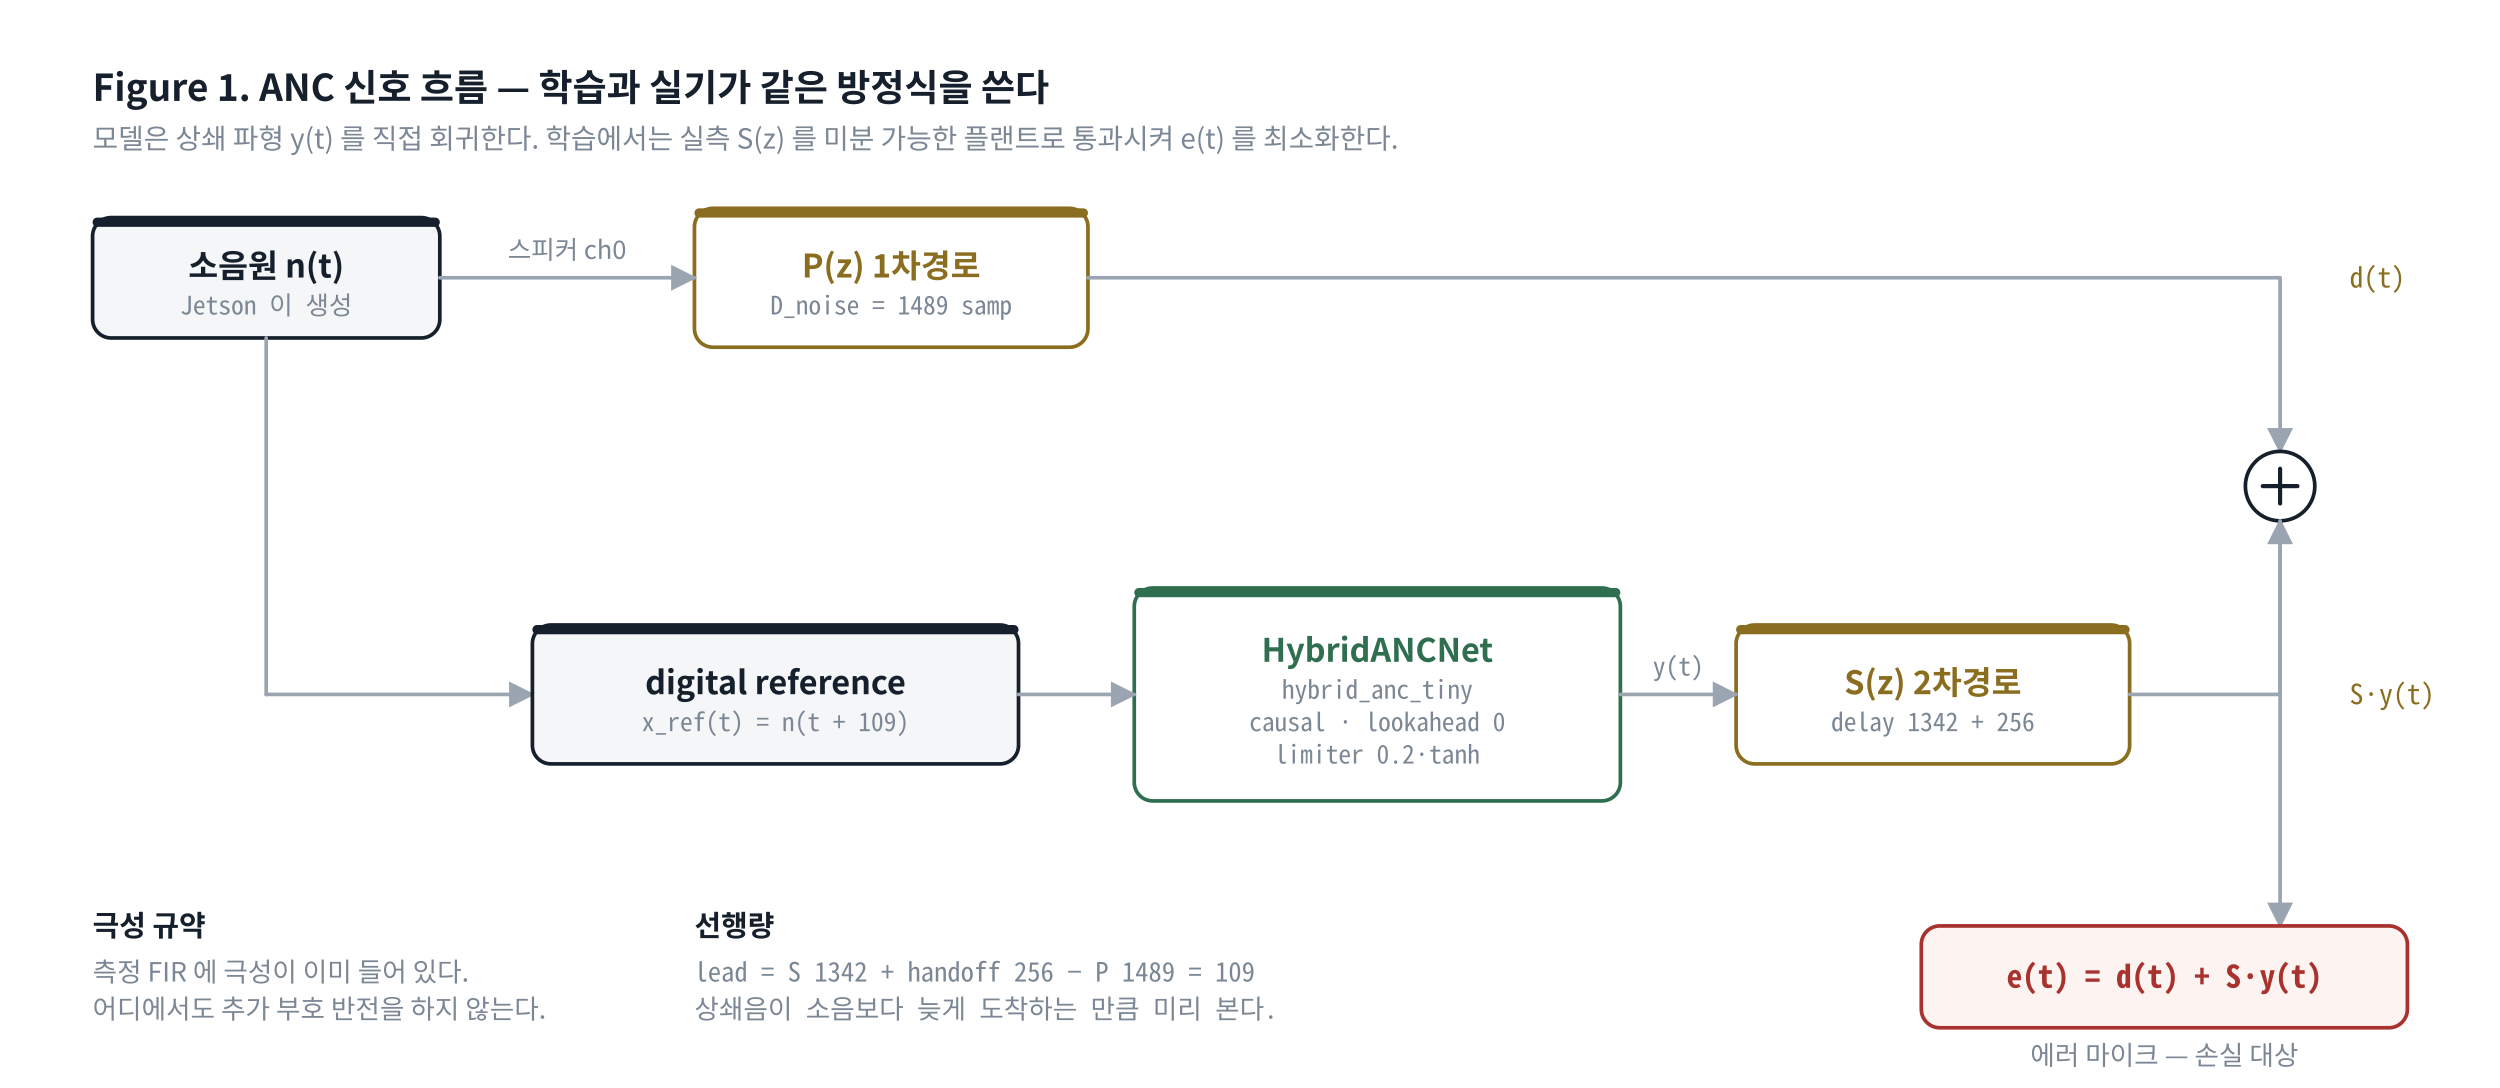
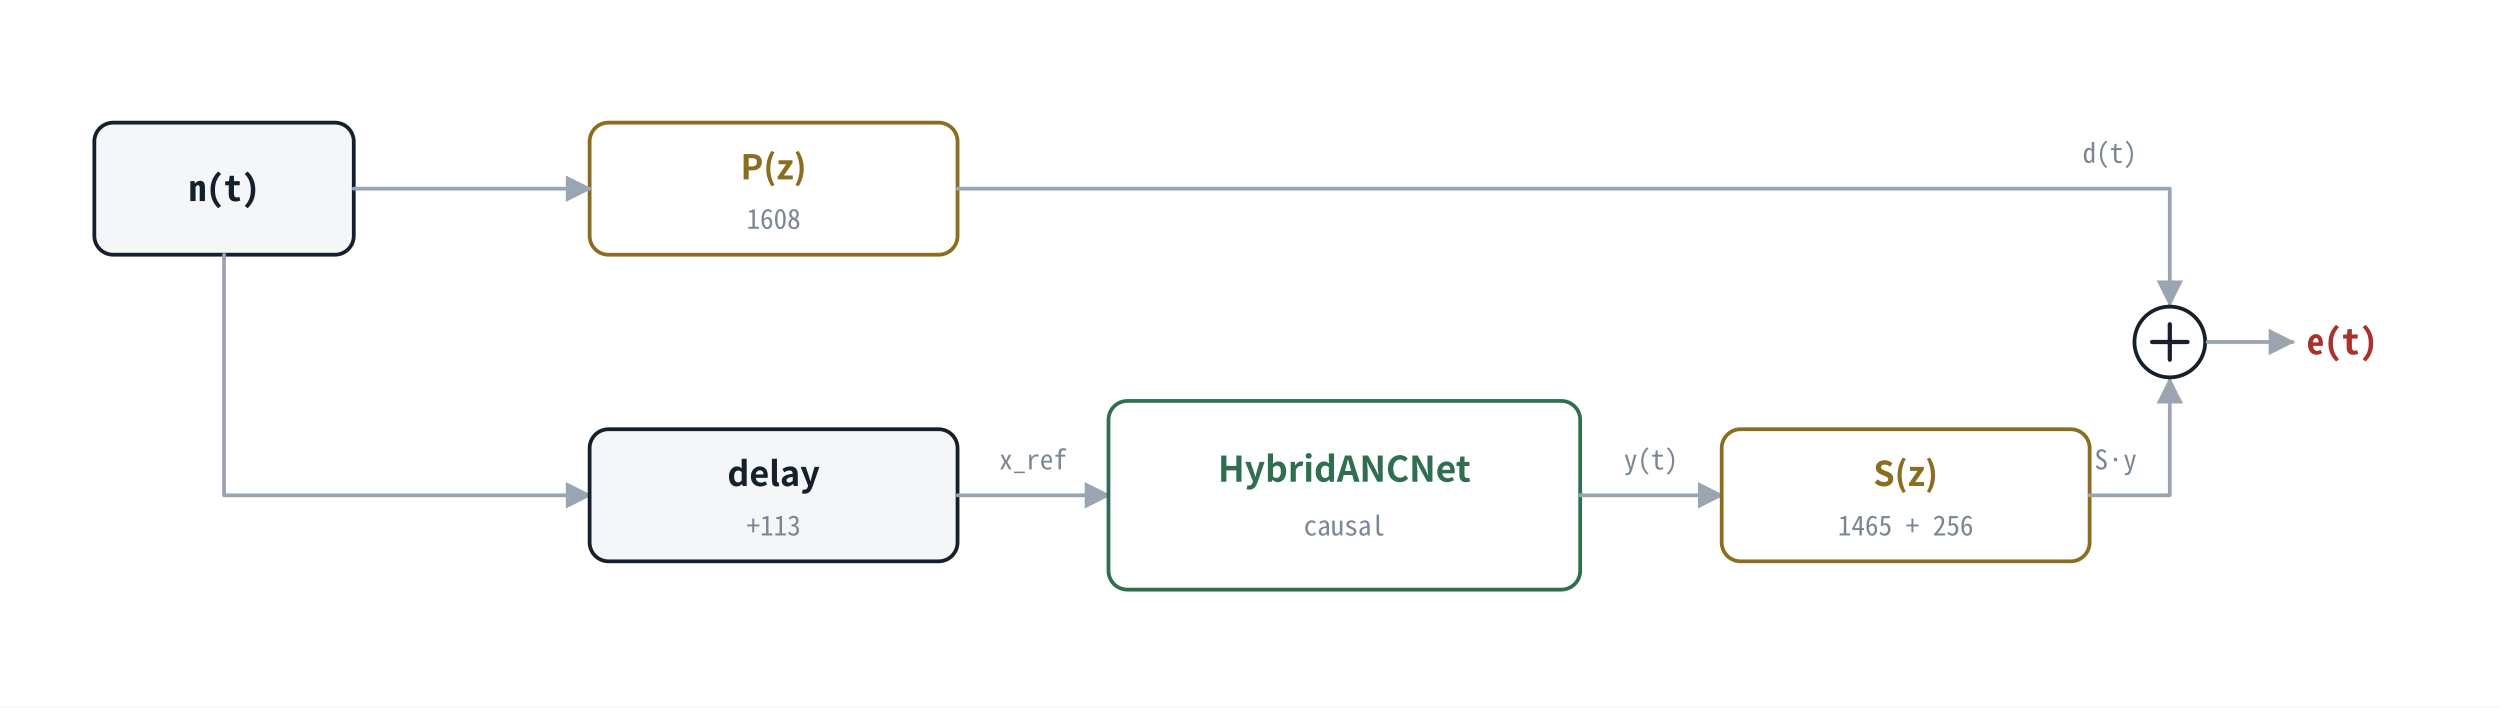
- <svg xmlns="http://www.w3.org/2000/svg" width="1080" height="470" viewBox="0 0 1080 470">
+ <svg xmlns="http://www.w3.org/2000/svg" width="1060" height="300" viewBox="0 0 1060 300">
  <defs>
    <marker id="arrow" viewBox="0 0 10 10" refX="9" refY="5" markerWidth="7" markerHeight="7" orient="auto-start-reverse">
      <path d="M 0 0 L 10 5 L 0 10 z" fill="#9aa5b1" />
    </marker>
  </defs>
-   <rect width="1080" height="470" fill="#ffffff" />
-   <text x="40.0" y="38.0" font-family="'Noto Sans CJK KR', 'Noto Sans KR', 'Malgun Gothic', 'Apple SD Gothic Neo', sans-serif" font-size="16" font-weight="700" fill="#16202c" fill-opacity="1.0" text-anchor="start" dominant-baseline="middle">Figure 1.  ANC 신호 흐름 — 학습과 실기가 같은 방정식을 쓴다</text>
-   <text x="40.0" y="60.0" font-family="'Noto Sans CJK KR', 'Noto Sans KR', 'Malgun Gothic', 'Apple SD Gothic Neo', sans-serif" font-size="12" font-weight="normal" fill="#7b8794" fill-opacity="1.0" text-anchor="start" dominant-baseline="middle">모델은 상쇄 파형 y(t) 를 직접 회귀한다. 학습에서는 실측 S(z) 를 미분 가능한 플랜트로 통과시켜 e(t) 를 최소화한다.</text>
-   <rect x="40.0" y="94.0" width="150.0" height="52.0" rx="8.0" fill="#f4f6f8" fill-opacity="1.0" stroke="#16202c" stroke-width="1.6" />
-   <rect x="40.0" y="94.0" width="150.0" height="4.0" rx="2.0" fill="#16202c" fill-opacity="1.0" stroke="#16202c" stroke-width="0" />
-   <text x="115.0" y="115.0" font-family="'Noto Sans CJK KR', 'Noto Sans KR', 'Malgun Gothic', 'Apple SD Gothic Neo', sans-serif" font-size="14" font-weight="600" fill="#16202c" fill-opacity="1.0" text-anchor="middle" dominant-baseline="middle">소음원 n(t)</text>
-   <text x="115.0" y="132.0" font-family="'Noto Sans Mono CJK KR', 'DejaVu Sans Mono', Menlo, Consolas, monospace" font-size="11" font-weight="normal" fill="#7b8794" fill-opacity="1.0" text-anchor="middle" dominant-baseline="middle">Jetson 이 생성</text>
-   <rect x="300.0" y="90.0" width="170.0" height="60.0" rx="8.0" fill="#ffffff" fill-opacity="1.0" stroke="#8a6d1f" stroke-width="1.6" />
-   <rect x="300.0" y="90.0" width="170.0" height="4.0" rx="2.0" fill="#8a6d1f" fill-opacity="1.0" stroke="#8a6d1f" stroke-width="0" />
-   <text x="385.0" y="115.0" font-family="'Noto Sans CJK KR', 'Noto Sans KR', 'Malgun Gothic', 'Apple SD Gothic Neo', sans-serif" font-size="14" font-weight="600" fill="#8a6d1f" fill-opacity="1.0" text-anchor="middle" dominant-baseline="middle">P(z)  1차경로</text>
-   <text x="385.0" y="132.0" font-family="'Noto Sans Mono CJK KR', 'DejaVu Sans Mono', Menlo, Consolas, monospace" font-size="11" font-weight="normal" fill="#7b8794" fill-opacity="1.0" text-anchor="middle" dominant-baseline="middle">D_noise = 1489 samp</text>
-   <line x1="190.0" y1="120.0" x2="300.0" y2="120.0" stroke="#9aa5b1" stroke-width="1.6" stroke-opacity="1.0" stroke-linecap="round" marker-end="url(#arrow)" />
-   <text x="245.0" y="108.0" font-family="'Noto Sans CJK KR', 'Noto Sans KR', 'Malgun Gothic', 'Apple SD Gothic Neo', sans-serif" font-size="11" font-weight="normal" fill="#7b8794" fill-opacity="1.0" text-anchor="middle" dominant-baseline="middle">스피커 ch0</text>
-   <line x1="115.0" y1="146.0" x2="115.0" y2="300.0" stroke="#9aa5b1" stroke-width="1.6" stroke-opacity="1.0" stroke-linecap="round" />
-   <line x1="115.0" y1="300.0" x2="230.0" y2="300.0" stroke="#9aa5b1" stroke-width="1.6" stroke-opacity="1.0" stroke-linecap="round" marker-end="url(#arrow)" />
-   <rect x="230.0" y="270.0" width="210.0" height="60.0" rx="8.0" fill="#f4f6f8" fill-opacity="1.0" stroke="#16202c" stroke-width="1.6" />
-   <rect x="230.0" y="270.0" width="210.0" height="4.0" rx="2.0" fill="#16202c" fill-opacity="1.0" stroke="#16202c" stroke-width="0" />
-   <text x="335.0" y="295.0" font-family="'Noto Sans CJK KR', 'Noto Sans KR', 'Malgun Gothic', 'Apple SD Gothic Neo', sans-serif" font-size="14" font-weight="600" fill="#16202c" fill-opacity="1.0" text-anchor="middle" dominant-baseline="middle">digital reference</text>
-   <text x="335.0" y="312.0" font-family="'Noto Sans Mono CJK KR', 'DejaVu Sans Mono', Menlo, Consolas, monospace" font-size="11" font-weight="normal" fill="#7b8794" fill-opacity="1.0" text-anchor="middle" dominant-baseline="middle">x_ref(t) = n(t + 109)</text>
-   <rect x="490.0" y="254.0" width="210.0" height="92.0" rx="8.0" fill="#ffffff" fill-opacity="1.0" stroke="#2f6f4f" stroke-width="1.6" />
-   <rect x="490.0" y="254.0" width="210.0" height="4.0" rx="2.0" fill="#2f6f4f" fill-opacity="1.0" stroke="#2f6f4f" stroke-width="0" />
-   <text x="595.0" y="281.0" font-family="'Noto Sans CJK KR', 'Noto Sans KR', 'Malgun Gothic', 'Apple SD Gothic Neo', sans-serif" font-size="14" font-weight="600" fill="#2f6f4f" fill-opacity="1.0" text-anchor="middle" dominant-baseline="middle">HybridANCNet</text>
-   <text x="595.0" y="298.0" font-family="'Noto Sans Mono CJK KR', 'DejaVu Sans Mono', Menlo, Consolas, monospace" font-size="11" font-weight="normal" fill="#7b8794" fill-opacity="1.0" text-anchor="middle" dominant-baseline="middle">hybrid_anc_tiny</text>
-   <text x="595.0" y="312.0" font-family="'Noto Sans Mono CJK KR', 'DejaVu Sans Mono', Menlo, Consolas, monospace" font-size="11" font-weight="normal" fill="#7b8794" fill-opacity="1.0" text-anchor="middle" dominant-baseline="middle">causal · lookahead 0</text>
-   <text x="595.0" y="326.0" font-family="'Noto Sans Mono CJK KR', 'DejaVu Sans Mono', Menlo, Consolas, monospace" font-size="11" font-weight="normal" fill="#7b8794" fill-opacity="1.0" text-anchor="middle" dominant-baseline="middle">limiter 0.2·tanh</text>
-   <line x1="440.0" y1="300.0" x2="490.0" y2="300.0" stroke="#9aa5b1" stroke-width="1.6" stroke-opacity="1.0" stroke-linecap="round" marker-end="url(#arrow)" />
-   <rect x="750.0" y="270.0" width="170.0" height="60.0" rx="8.0" fill="#ffffff" fill-opacity="1.0" stroke="#8a6d1f" stroke-width="1.6" />
-   <rect x="750.0" y="270.0" width="170.0" height="4.0" rx="2.0" fill="#8a6d1f" fill-opacity="1.0" stroke="#8a6d1f" stroke-width="0" />
-   <text x="835.0" y="295.0" font-family="'Noto Sans CJK KR', 'Noto Sans KR', 'Malgun Gothic', 'Apple SD Gothic Neo', sans-serif" font-size="14" font-weight="600" fill="#8a6d1f" fill-opacity="1.0" text-anchor="middle" dominant-baseline="middle">S(z)  2차경로</text>
-   <text x="835.0" y="312.0" font-family="'Noto Sans Mono CJK KR', 'DejaVu Sans Mono', Menlo, Consolas, monospace" font-size="11" font-weight="normal" fill="#7b8794" fill-opacity="1.0" text-anchor="middle" dominant-baseline="middle">delay 1342 + 256</text>
-   <line x1="700.0" y1="300.0" x2="750.0" y2="300.0" stroke="#9aa5b1" stroke-width="1.6" stroke-opacity="1.0" stroke-linecap="round" marker-end="url(#arrow)" />
-   <text x="725.0" y="288.0" font-family="'Noto Sans Mono CJK KR', 'DejaVu Sans Mono', Menlo, Consolas, monospace" font-size="11" font-weight="normal" fill="#7b8794" fill-opacity="1.0" text-anchor="middle" dominant-baseline="middle">y(t)</text>
-   <path d="M 470 120 L 985 120 L 985 195.0" fill="none" stroke="#9aa5b1" stroke-width="1.6" stroke-opacity="1.0" stroke-linecap="round" stroke-linejoin="round" marker-end="url(#arrow)" />
-   <path d="M 920 300 L 985 300 L 985 225.0" fill="none" stroke="#9aa5b1" stroke-width="1.6" stroke-opacity="1.0" stroke-linecap="round" stroke-linejoin="round" marker-end="url(#arrow)" />
-   <circle cx="985.0" cy="210.0" r="15.0" fill="#ffffff" stroke="#16202c" stroke-width="1.6" />
-   <line x1="977.5" y1="210.0" x2="992.5" y2="210.0" stroke="#16202c" stroke-width="1.8" stroke-opacity="1.0" stroke-linecap="round" />
-   <line x1="985.0" y1="202.5" x2="985.0" y2="217.5" stroke="#16202c" stroke-width="1.8" stroke-opacity="1.0" stroke-linecap="round" />
-   <text x="1015.0" y="120.0" font-family="'Noto Sans Mono CJK KR', 'DejaVu Sans Mono', Menlo, Consolas, monospace" font-size="12" font-weight="normal" fill="#8a6d1f" fill-opacity="1.0" text-anchor="start" dominant-baseline="middle">d(t)</text>
-   <text x="1015.0" y="300.0" font-family="'Noto Sans Mono CJK KR', 'DejaVu Sans Mono', Menlo, Consolas, monospace" font-size="12" font-weight="normal" fill="#8a6d1f" fill-opacity="1.0" text-anchor="start" dominant-baseline="middle">S·y(t)</text>
-   <line x1="985.0" y1="225.0" x2="985.0" y2="400.0" stroke="#9aa5b1" stroke-width="1.6" stroke-opacity="1.0" stroke-linecap="round" marker-end="url(#arrow)" />
-   <rect x="830.0" y="400.0" width="210.0" height="44.0" rx="8.0" fill="#fdf3f1" fill-opacity="1.0" stroke="#a8322d" stroke-width="1.6" />
-   <text x="935.0" y="422.0" font-family="'Noto Sans Mono CJK KR', 'DejaVu Sans Mono', Menlo, Consolas, monospace" font-size="13.5" font-weight="600" fill="#a8322d" fill-opacity="1.0" text-anchor="middle" dominant-baseline="middle">e(t) = d(t) + S·y(t)</text>
-   <text x="935.0" y="456.0" font-family="'Noto Sans CJK KR', 'Noto Sans KR', 'Malgun Gothic', 'Apple SD Gothic Neo', sans-serif" font-size="11.5" font-weight="normal" fill="#7b8794" fill-opacity="1.0" text-anchor="middle" dominant-baseline="middle">에러 마이크 — 손실 대상</text>
-   <text x="40.0" y="400.0" font-family="'Noto Sans CJK KR', 'Noto Sans KR', 'Malgun Gothic', 'Apple SD Gothic Neo', sans-serif" font-size="12.5" font-weight="700" fill="#16202c" fill-opacity="1.0" text-anchor="start" dominant-baseline="middle">극성 규약</text>
-   <text x="40.0" y="420.0" font-family="'Noto Sans CJK KR', 'Noto Sans KR', 'Malgun Gothic', 'Apple SD Gothic Neo', sans-serif" font-size="11.5" font-weight="normal" fill="#7b8794" fill-opacity="1.0" text-anchor="start" dominant-baseline="middle">측정 FIR 에 극성이 이미 들어 있다.</text>
-   <text x="40.0" y="436.0" font-family="'Noto Sans CJK KR', 'Noto Sans KR', 'Malgun Gothic', 'Apple SD Gothic Neo', sans-serif" font-size="11.5" font-weight="normal" fill="#7b8794" fill-opacity="1.0" text-anchor="start" dominant-baseline="middle">어디에서도 추가 부호 반전을 하지 않는다.</text>
-   <text x="300.0" y="400.0" font-family="'Noto Sans CJK KR', 'Noto Sans KR', 'Malgun Gothic', 'Apple SD Gothic Neo', sans-serif" font-size="12.5" font-weight="700" fill="#16202c" fill-opacity="1.0" text-anchor="start" dominant-baseline="middle">선행량</text>
-   <text x="300.0" y="420.0" font-family="'Noto Sans Mono CJK KR', 'DejaVu Sans Mono', Menlo, Consolas, monospace" font-size="11.5" font-weight="normal" fill="#7b8794" fill-opacity="1.0" text-anchor="start" dominant-baseline="middle">lead = S 1342 + handoff 256 − P 1489 = 109</text>
-   <text x="300.0" y="436.0" font-family="'Noto Sans Mono CJK KR', 'DejaVu Sans Mono', Menlo, Consolas, monospace" font-size="11.5" font-weight="normal" fill="#7b8794" fill-opacity="1.0" text-anchor="start" dominant-baseline="middle">상쇄음이 소음보다 늦게 도착하는 만큼 미리 본다.</text>
+   <rect width="1060" height="300" fill="#ffffff" />
+   <rect x="40.0" y="52.0" width="110.0" height="56.0" rx="8.0" fill="#f4f6f8" fill-opacity="1.0" stroke="#16202c" stroke-width="1.6" />
+   <text x="95.0" y="80.0" font-family="'Noto Sans Mono CJK KR', 'DejaVu Sans Mono', Menlo, Consolas, monospace" font-size="15" font-weight="700" fill="#16202c" fill-opacity="1.0" text-anchor="middle" dominant-baseline="middle">n(t)</text>
+   <rect x="250.0" y="52.0" width="156.0" height="56.0" rx="8.0" fill="#ffffff" fill-opacity="1.0" stroke="#8a6d1f" stroke-width="1.6" />
+   <text x="328.0" y="71.0" font-family="'Noto Sans CJK KR', 'Noto Sans KR', 'Malgun Gothic', 'Apple SD Gothic Neo', sans-serif" font-size="14.5" font-weight="600" fill="#8a6d1f" fill-opacity="1.0" text-anchor="middle" dominant-baseline="middle">P(z)</text>
+   <text x="328.0" y="93.0" font-family="'Noto Sans Mono CJK KR', 'DejaVu Sans Mono', Menlo, Consolas, monospace" font-size="11.5" font-weight="normal" fill="#7b8794" fill-opacity="1.0" text-anchor="middle" dominant-baseline="middle">1608</text>
+   <line x1="150.0" y1="80.0" x2="250.0" y2="80.0" stroke="#9aa5b1" stroke-width="1.6" stroke-opacity="1.0" stroke-linecap="round" marker-end="url(#arrow)" />
+   <path d="M 95 108.0 L 95 210 L 250 210" fill="none" stroke="#9aa5b1" stroke-width="1.6" stroke-opacity="1.0" stroke-linecap="round" stroke-linejoin="round" marker-end="url(#arrow)" />
+   <rect x="250.0" y="182.0" width="156.0" height="56.0" rx="8.0" fill="#f4f6f8" fill-opacity="1.0" stroke="#16202c" stroke-width="1.6" />
+   <text x="328.0" y="201.0" font-family="'Noto Sans CJK KR', 'Noto Sans KR', 'Malgun Gothic', 'Apple SD Gothic Neo', sans-serif" font-size="14.5" font-weight="600" fill="#16202c" fill-opacity="1.0" text-anchor="middle" dominant-baseline="middle">delay</text>
+   <text x="328.0" y="223.0" font-family="'Noto Sans Mono CJK KR', 'DejaVu Sans Mono', Menlo, Consolas, monospace" font-size="11.5" font-weight="normal" fill="#7b8794" fill-opacity="1.0" text-anchor="middle" dominant-baseline="middle">+113</text>
+   <line x1="406.0" y1="210.0" x2="470.0" y2="210.0" stroke="#9aa5b1" stroke-width="1.6" stroke-opacity="1.0" stroke-linecap="round" marker-end="url(#arrow)" />
+   <text x="438.0" y="195.0" font-family="'Noto Sans Mono CJK KR', 'DejaVu Sans Mono', Menlo, Consolas, monospace" font-size="11.5" font-weight="normal" fill="#7b8794" fill-opacity="1.0" text-anchor="middle" dominant-baseline="middle">x_ref</text>
+   <rect x="470.0" y="170.0" width="200.0" height="80.0" rx="8.0" fill="#ffffff" fill-opacity="1.0" stroke="#2f6f4f" stroke-width="1.6" />
+   <text x="570.0" y="199.0" font-family="'Noto Sans CJK KR', 'Noto Sans KR', 'Malgun Gothic', 'Apple SD Gothic Neo', sans-serif" font-size="15" font-weight="600" fill="#2f6f4f" fill-opacity="1.0" text-anchor="middle" dominant-baseline="middle">HybridANCNet</text>
+   <text x="570.0" y="223.0" font-family="'Noto Sans Mono CJK KR', 'DejaVu Sans Mono', Menlo, Consolas, monospace" font-size="11.5" font-weight="normal" fill="#7b8794" fill-opacity="1.0" text-anchor="middle" dominant-baseline="middle">causal</text>
+   <line x1="670.0" y1="210.0" x2="730.0" y2="210.0" stroke="#9aa5b1" stroke-width="1.6" stroke-opacity="1.0" stroke-linecap="round" marker-end="url(#arrow)" />
+   <text x="700.0" y="195.0" font-family="'Noto Sans Mono CJK KR', 'DejaVu Sans Mono', Menlo, Consolas, monospace" font-size="11.5" font-weight="normal" fill="#7b8794" fill-opacity="1.0" text-anchor="middle" dominant-baseline="middle">y(t)</text>
+   <rect x="730.0" y="182.0" width="156.0" height="56.0" rx="8.0" fill="#ffffff" fill-opacity="1.0" stroke="#8a6d1f" stroke-width="1.6" />
+   <text x="808.0" y="201.0" font-family="'Noto Sans CJK KR', 'Noto Sans KR', 'Malgun Gothic', 'Apple SD Gothic Neo', sans-serif" font-size="14.5" font-weight="600" fill="#8a6d1f" fill-opacity="1.0" text-anchor="middle" dominant-baseline="middle">S(z)</text>
+   <text x="808.0" y="223.0" font-family="'Noto Sans Mono CJK KR', 'DejaVu Sans Mono', Menlo, Consolas, monospace" font-size="11.5" font-weight="normal" fill="#7b8794" fill-opacity="1.0" text-anchor="middle" dominant-baseline="middle">1465 + 256</text>
+   <path d="M 406 80 L 920 80 L 920 129.0" fill="none" stroke="#9aa5b1" stroke-width="1.6" stroke-opacity="1.0" stroke-linecap="round" stroke-linejoin="round" marker-end="url(#arrow)" />
+   <path d="M 886 210 L 920 210 L 920 161.0" fill="none" stroke="#9aa5b1" stroke-width="1.6" stroke-opacity="1.0" stroke-linecap="round" stroke-linejoin="round" marker-end="url(#arrow)" />
+   <text x="906.0" y="65.0" font-family="'Noto Sans Mono CJK KR', 'DejaVu Sans Mono', Menlo, Consolas, monospace" font-size="11.5" font-weight="normal" fill="#7b8794" fill-opacity="1.0" text-anchor="end" dominant-baseline="middle">d(t)</text>
+   <text x="906.0" y="195.0" font-family="'Noto Sans Mono CJK KR', 'DejaVu Sans Mono', Menlo, Consolas, monospace" font-size="11.5" font-weight="normal" fill="#7b8794" fill-opacity="1.0" text-anchor="end" dominant-baseline="middle">S·y</text>
+   <circle cx="920.0" cy="145.0" r="15.0" fill="#ffffff" stroke="#16202c" stroke-width="1.6" />
+   <line x1="912.5" y1="145.0" x2="927.5" y2="145.0" stroke="#16202c" stroke-width="1.8" stroke-opacity="1.0" stroke-linecap="round" />
+   <line x1="920.0" y1="137.5" x2="920.0" y2="152.5" stroke="#16202c" stroke-width="1.8" stroke-opacity="1.0" stroke-linecap="round" />
+   <line x1="936.0" y1="145.0" x2="972.0" y2="145.0" stroke="#9aa5b1" stroke-width="1.6" stroke-opacity="1.0" stroke-linecap="round" marker-end="url(#arrow)" />
+   <text x="978.0" y="145.0" font-family="'Noto Sans Mono CJK KR', 'DejaVu Sans Mono', Menlo, Consolas, monospace" font-size="15" font-weight="700" fill="#a8322d" fill-opacity="1.0" text-anchor="start" dominant-baseline="middle">e(t)</text>
</svg>
